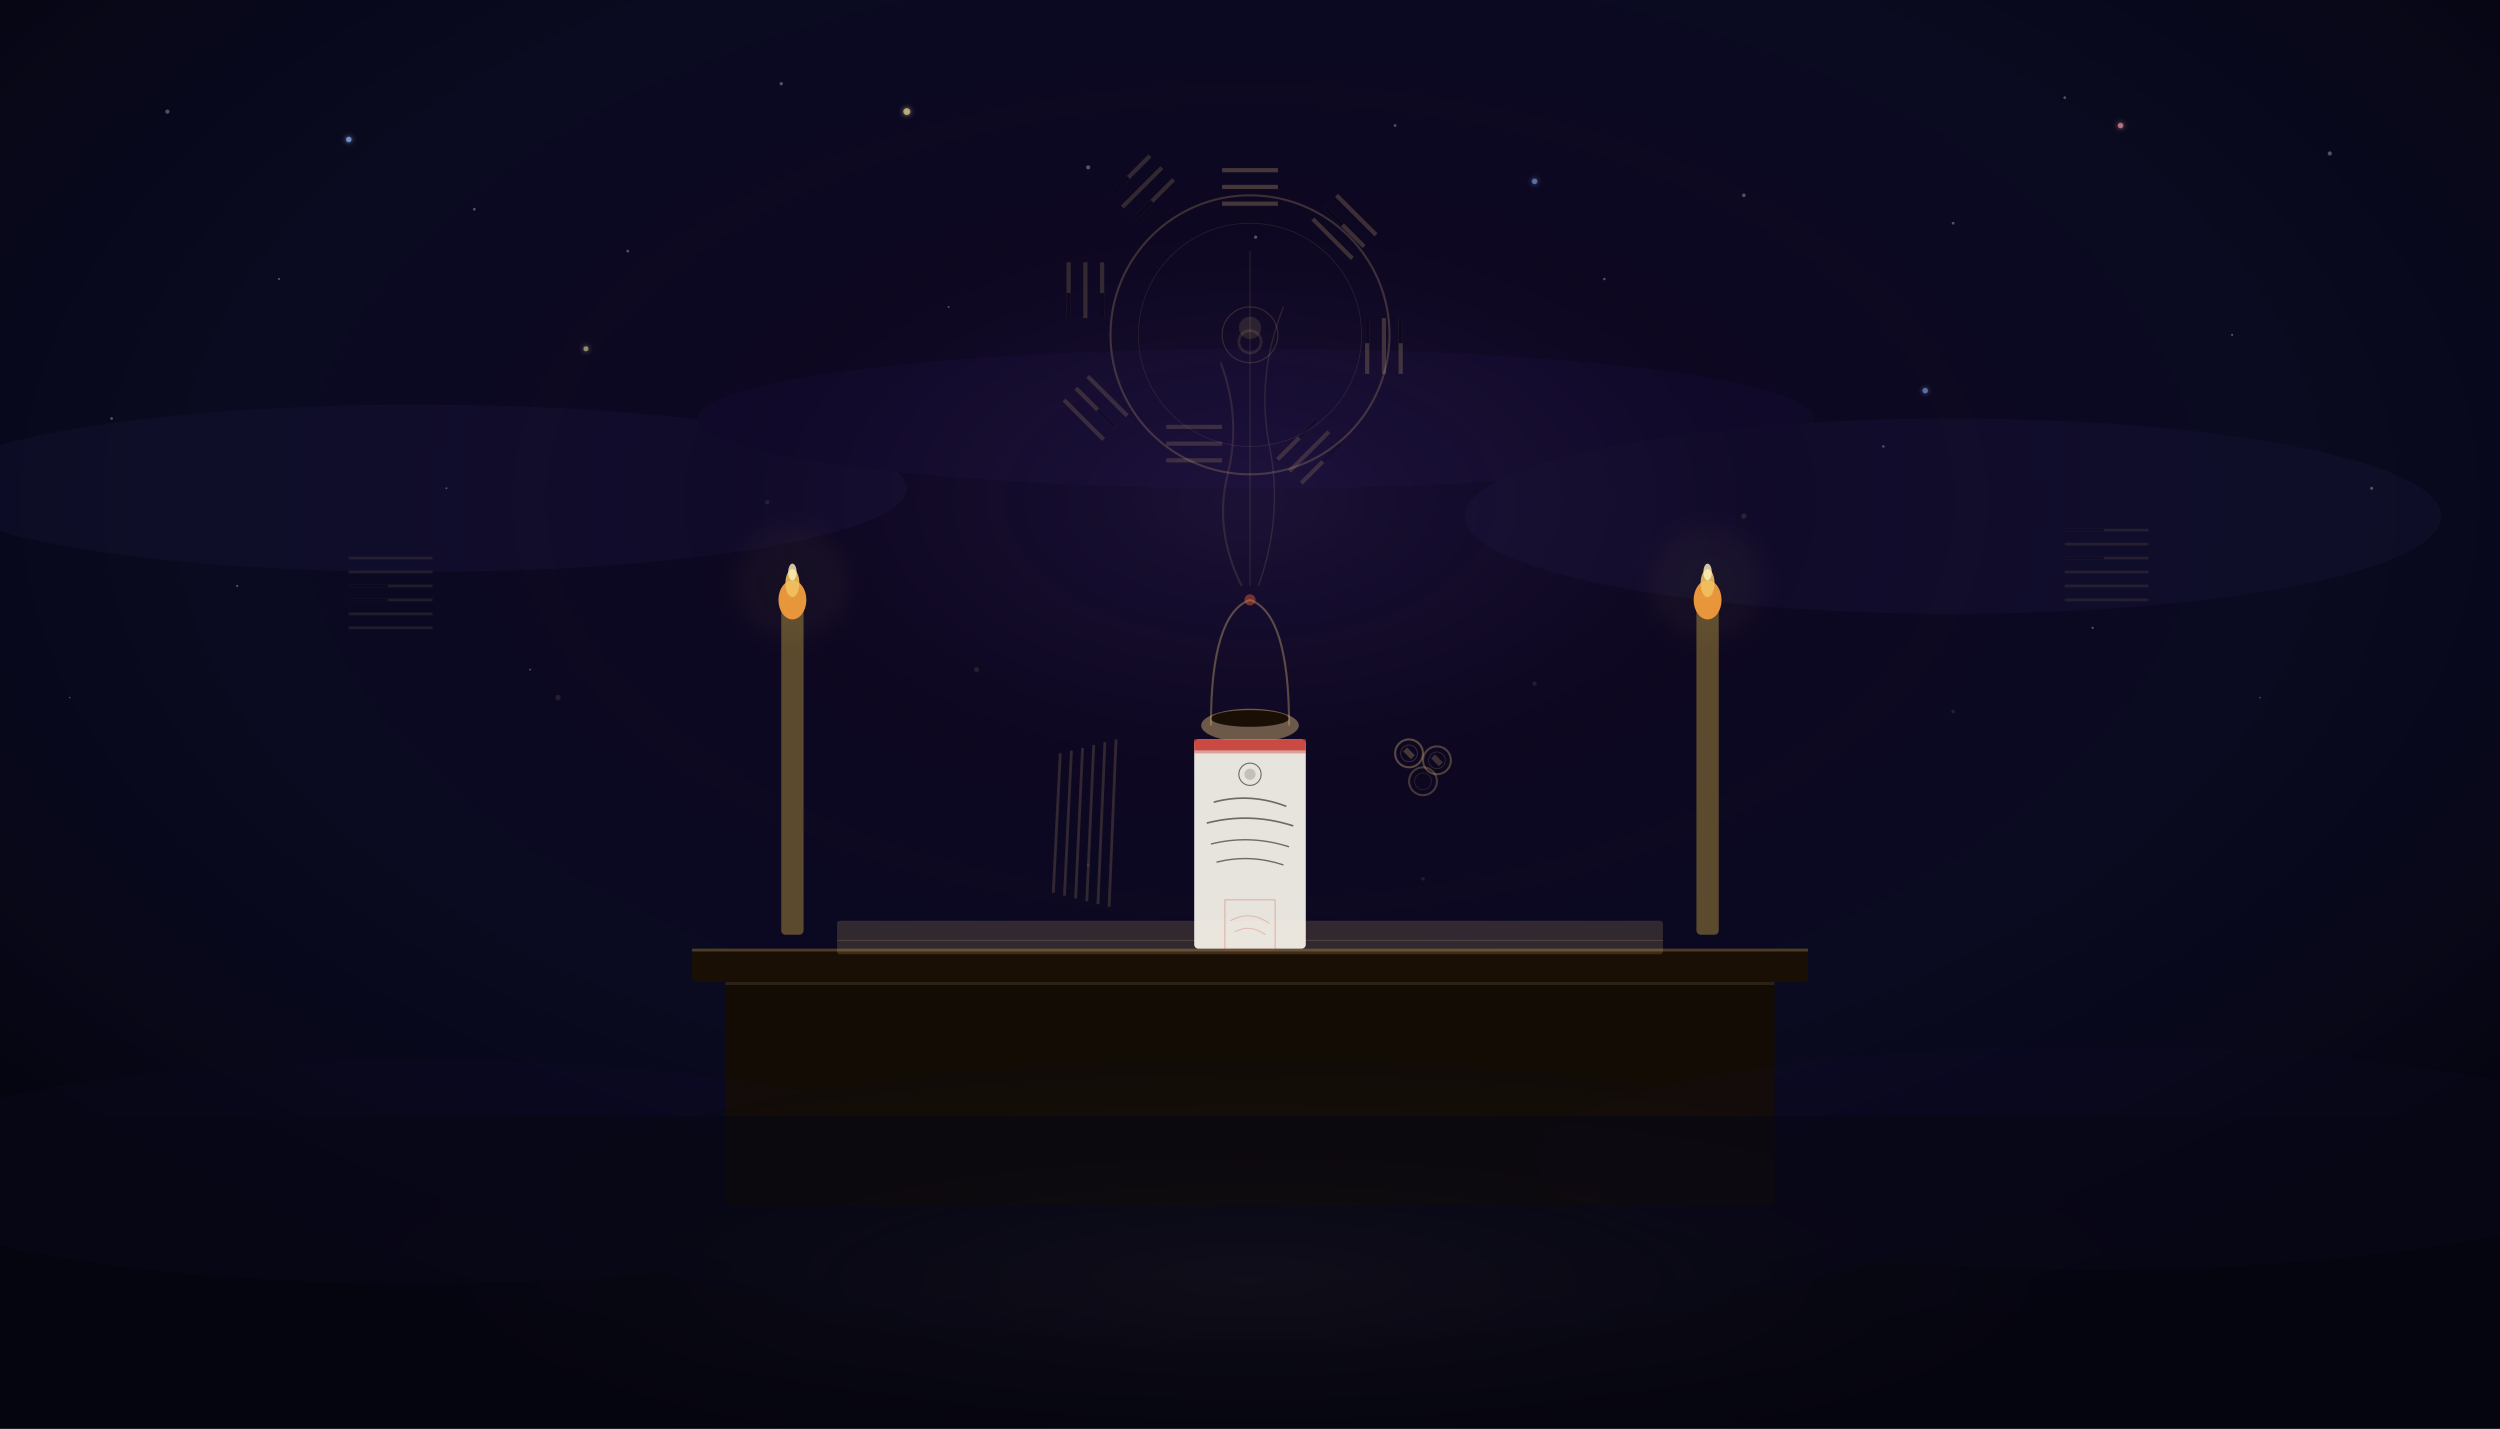
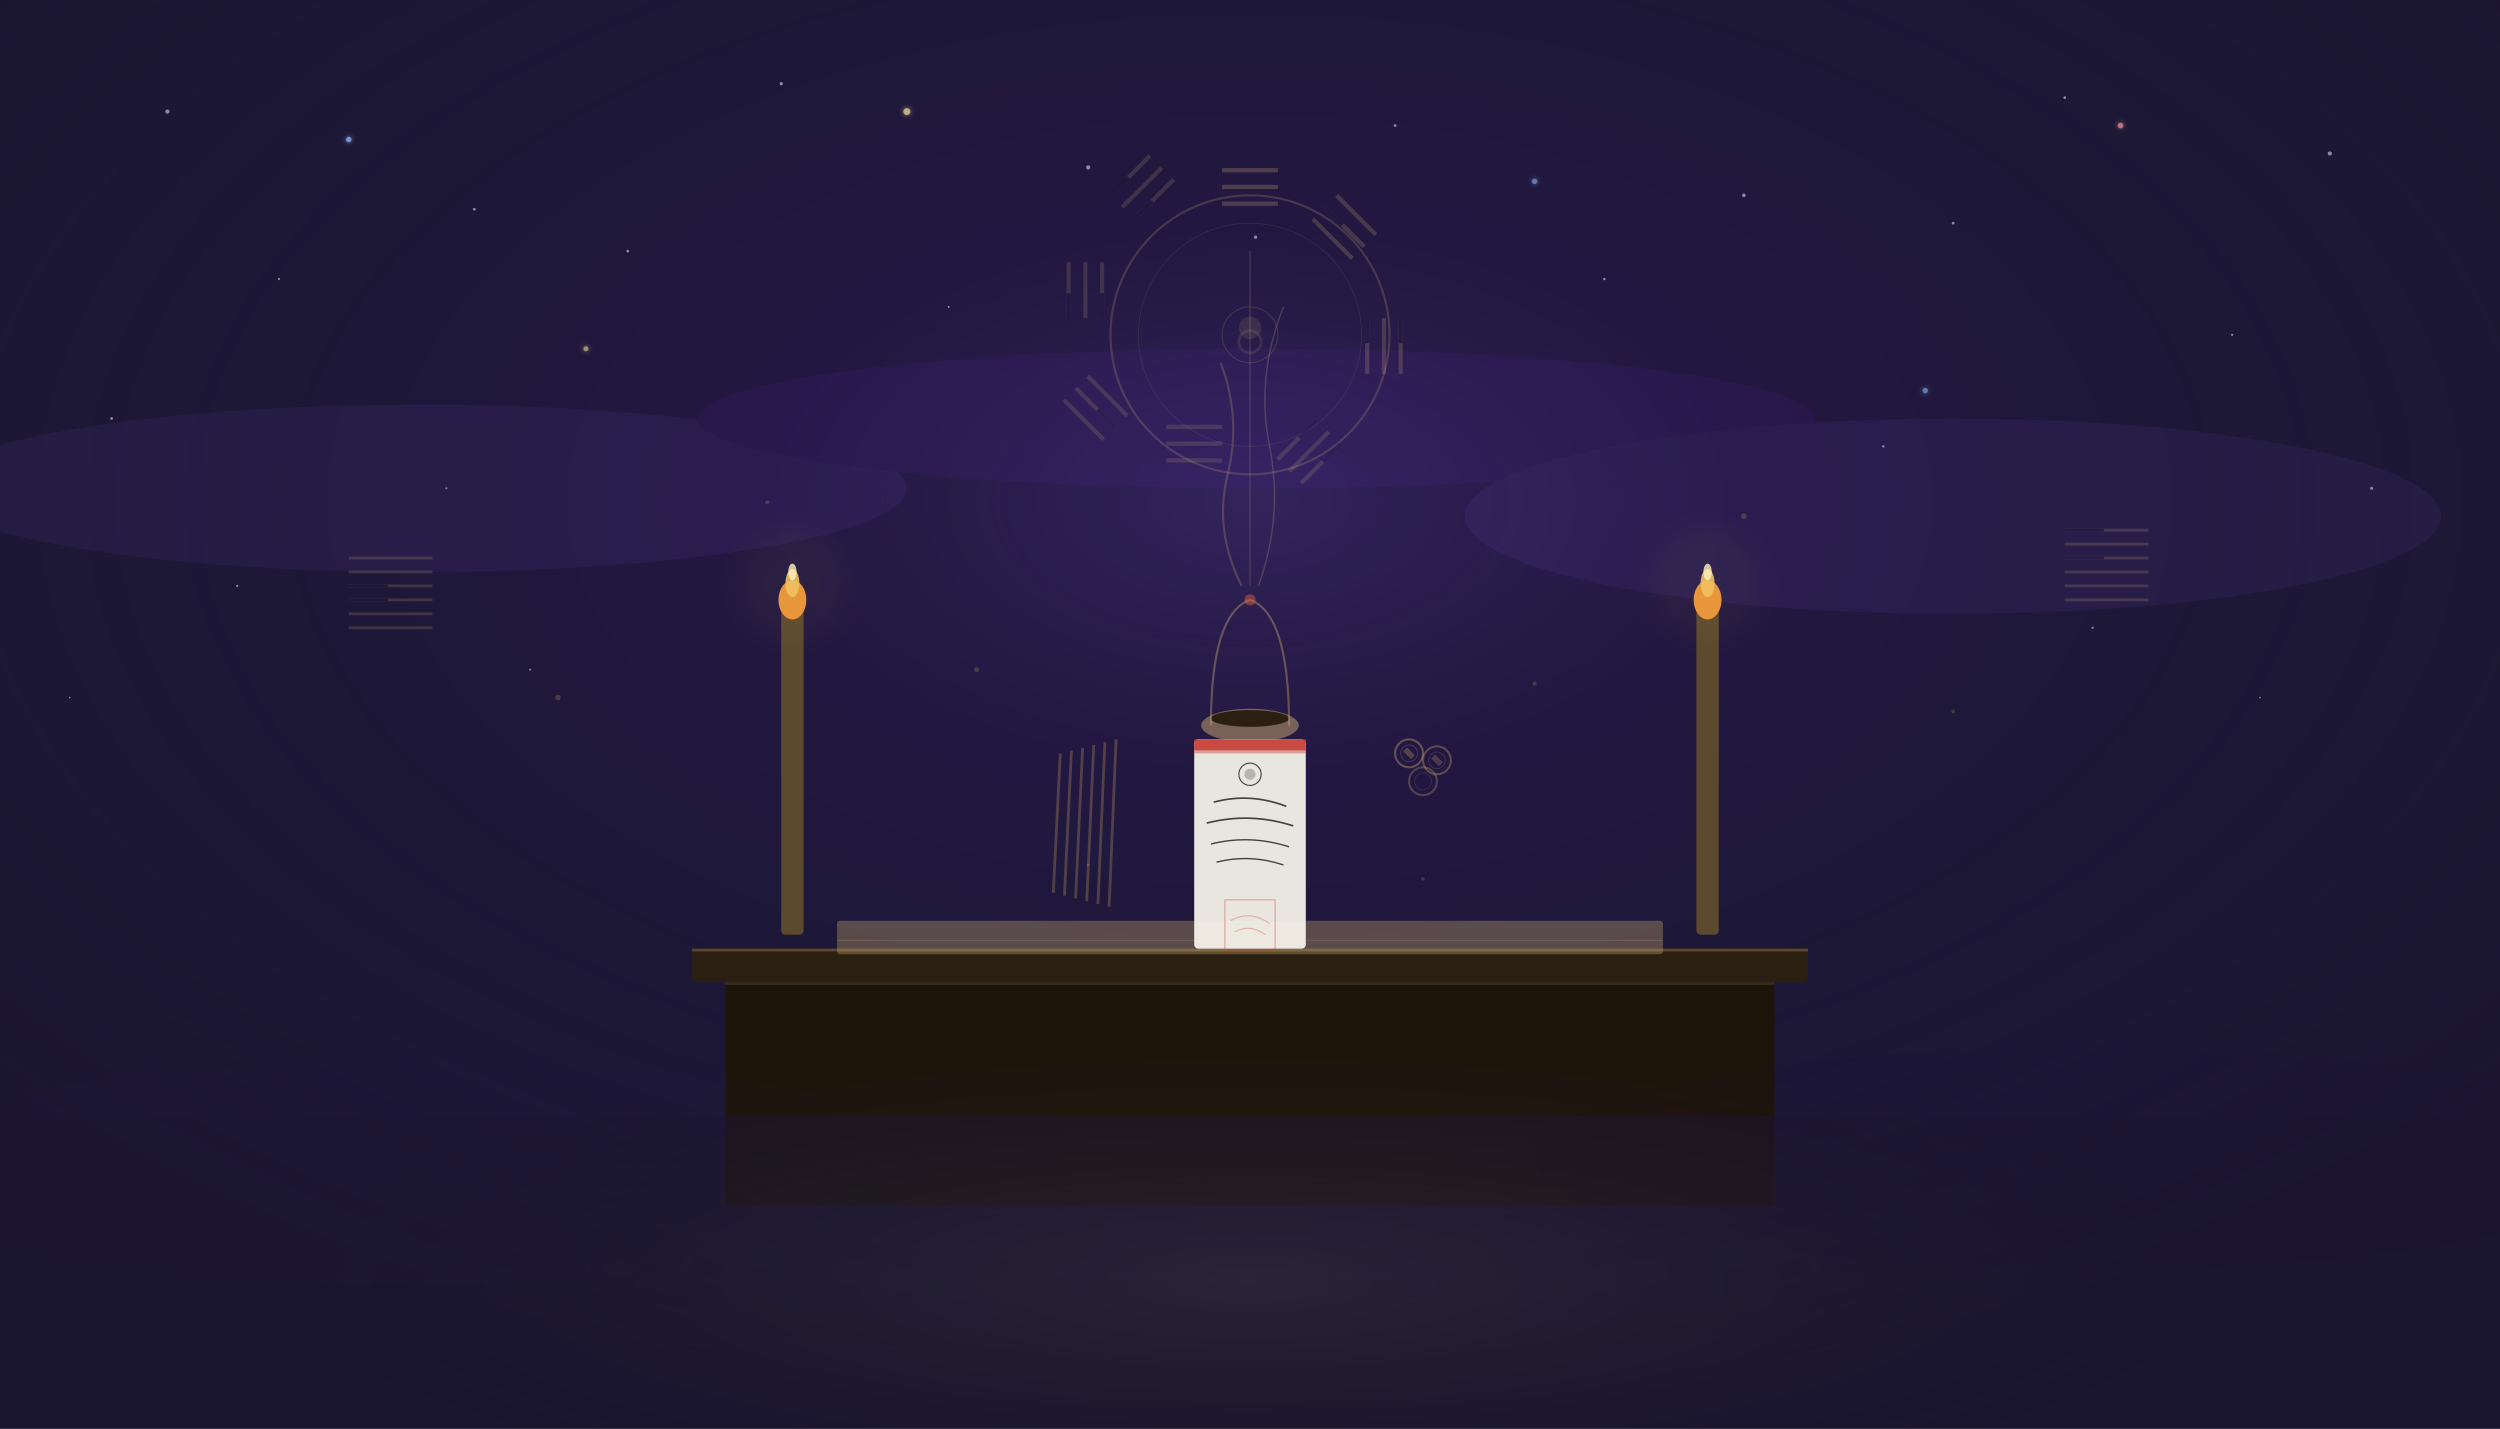
<svg xmlns="http://www.w3.org/2000/svg" viewBox="0 0 1792 1024">
  <defs>
    <radialGradient id="cosmicGlow" cx="50%" cy="35%" r="65%">
-       <stop offset="0%" stop-color="#2a1a4e" stop-opacity="0.6" />
-       <stop offset="30%" stop-color="#1a0a3a" stop-opacity="0.4" />
-       <stop offset="60%" stop-color="#0d0d2b" stop-opacity="0.6" />
-       <stop offset="100%" stop-color="#050510" stop-opacity="1" />
+       <stop offset="0%" stop-color="#3d2a6e" stop-opacity="0.7" />
+       <stop offset="30%" stop-color="#2a1a50" stop-opacity="0.5" />
+       <stop offset="60%" stop-color="#1e1a3a" stop-opacity="0.6" />
+       <stop offset="100%" stop-color="#1a1530" stop-opacity="1" />
    </radialGradient>
    <radialGradient id="altarGlow" cx="50%" cy="75%" r="40%">
-       <stop offset="0%" stop-color="#c9a96e" stop-opacity="0.12" />
-       <stop offset="50%" stop-color="#8b6914" stop-opacity="0.05" />
+       <stop offset="0%" stop-color="#c9a96e" stop-opacity="0.2" />
+       <stop offset="50%" stop-color="#8b6914" stop-opacity="0.1" />
      <stop offset="100%" stop-color="#050510" stop-opacity="0" />
    </radialGradient>
    <linearGradient id="smokeGrad" x1="0" y1="1" x2="0" y2="0">
      <stop offset="0%" stop-color="#c9a96e" stop-opacity="0" />
      <stop offset="40%" stop-color="#c9a96e" stop-opacity="0.06" />
      <stop offset="70%" stop-color="#8b7355" stop-opacity="0.03" />
      <stop offset="100%" stop-color="#c9a96e" stop-opacity="0" />
    </linearGradient>
    <filter id="starGlow" x="-50%" y="-50%" width="200%" height="200%">
      <feGaussianBlur stdDeviation="2" result="blur" />
      <feMerge>
        <feMergeNode in="blur" />
        <feMergeNode in="SourceGraphic" />
      </feMerge>
    </filter>
    <filter id="softGlow" x="-100%" y="-100%" width="300%" height="300%">
      <feGaussianBlur stdDeviation="8" />
    </filter>
    <g id="bagua-qian">
      <line x1="0" y1="0" x2="40" y2="0" stroke="#c9a96e" stroke-width="3" />
      <line x1="0" y1="12" x2="40" y2="12" stroke="#c9a96e" stroke-width="3" />
      <line x1="0" y1="24" x2="40" y2="24" stroke="#c9a96e" stroke-width="3" />
    </g>
    <g id="bagua-kun">
      <line x1="0" y1="0" x2="40" y2="0" stroke="#c9a96e" stroke-width="3" />
-       <line x1="0" y1="0" x2="18" y2="0" stroke="#050510" stroke-width="3" />
-       <line x1="0" y1="12" x2="40" y2="12" stroke="#c9a96e" stroke-width="3" />
-       <line x1="0" y1="0" x2="18" y2="0" stroke="#050510" stroke-width="3" />
-       <line x1="0" y1="24" x2="40" y2="24" stroke="#c9a96e" stroke-width="3" />
-       <line x1="0" y1="24" x2="18" y2="24" stroke="#050510" stroke-width="3" />
+       <line x1="0" y1="0" x2="18" y2="0" stroke="#1a1530" stroke-width="3" />
+       <line x1="0" y1="12" x2="40" y2="12" stroke="#c9a96e" stroke-width="3" />
+       <line x1="0" y1="0" x2="18" y2="0" stroke="#1a1530" stroke-width="3" />
+       <line x1="0" y1="24" x2="40" y2="24" stroke="#c9a96e" stroke-width="3" />
+       <line x1="0" y1="24" x2="18" y2="24" stroke="#1a1530" stroke-width="3" />
    </g>
    <g id="bagua-li">
      <line x1="0" y1="0" x2="40" y2="0" stroke="#c9a96e" stroke-width="3" />
      <line x1="0" y1="12" x2="40" y2="12" stroke="#c9a96e" stroke-width="3" />
-       <line x1="0" y1="12" x2="18" y2="12" stroke="#050510" stroke-width="3" />
+       <line x1="0" y1="12" x2="18" y2="12" stroke="#1a1530" stroke-width="3" />
      <line x1="0" y1="24" x2="40" y2="24" stroke="#c9a96e" stroke-width="3" />
    </g>
    <g id="bagua-kan">
      <line x1="0" y1="0" x2="40" y2="0" stroke="#c9a96e" stroke-width="3" />
-       <line x1="0" y1="0" x2="18" y2="0" stroke="#050510" stroke-width="3" />
-       <line x1="0" y1="12" x2="40" y2="12" stroke="#c9a96e" stroke-width="3" />
-       <line x1="0" y1="24" x2="40" y2="24" stroke="#c9a96e" stroke-width="3" />
-       <line x1="0" y1="24" x2="18" y2="24" stroke="#050510" stroke-width="3" />
+       <line x1="0" y1="0" x2="18" y2="0" stroke="#1a1530" stroke-width="3" />
+       <line x1="0" y1="12" x2="40" y2="12" stroke="#c9a96e" stroke-width="3" />
+       <line x1="0" y1="24" x2="40" y2="24" stroke="#c9a96e" stroke-width="3" />
+       <line x1="0" y1="24" x2="18" y2="24" stroke="#1a1530" stroke-width="3" />
    </g>
  </defs>
-   <rect width="1792" height="1024" fill="#050510" />
+   <rect width="1792" height="1024" fill="#1a1530" />
  <rect width="1792" height="1024" fill="url(#cosmicGlow)" />
-   <g fill="#ffffff" opacity="0.3">
+   <g fill="#ffffff" opacity="0.5">
    <circle cx="120" cy="80" r="1.5" />
    <circle cx="340" cy="150" r="1" />
    <circle cx="560" cy="60" r="1.2" />
    <circle cx="780" cy="120" r="1.5" />
    <circle cx="1000" cy="90" r="1" />
    <circle cx="1250" cy="140" r="1.3" />
    <circle cx="1480" cy="70" r="1" />
    <circle cx="1670" cy="110" r="1.5" />
    <circle cx="200" cy="200" r="0.8" />
    <circle cx="450" cy="180" r="1" />
    <circle cx="680" cy="220" r="0.7" />
    <circle cx="900" cy="170" r="1.2" />
    <circle cx="1150" cy="200" r="0.9" />
    <circle cx="1400" cy="160" r="1" />
    <circle cx="1600" cy="240" r="0.8" />
    <circle cx="80" cy="300" r="1" />
    <circle cx="320" cy="350" r="0.7" />
    <circle cx="1350" cy="320" r="0.9" />
    <circle cx="1700" cy="350" r="1.1" />
    <circle cx="50" cy="500" r="0.6" />
    <circle cx="170" cy="420" r="0.8" />
    <circle cx="380" cy="480" r="0.7" />
    <circle cx="1500" cy="450" r="0.8" />
    <circle cx="1620" cy="500" r="0.6" />
  </g>
  <g filter="url(#starGlow)">
    <circle cx="250" cy="100" r="2" fill="#8ab4f8" opacity="0.7" />
    <circle cx="650" cy="80" r="2.5" fill="#f8e8a0" opacity="0.6" />
    <circle cx="1100" cy="130" r="2" fill="#8ab4f8" opacity="0.5" />
    <circle cx="1520" cy="90" r="2" fill="#f8a0a0" opacity="0.6" />
    <circle cx="420" cy="250" r="1.8" fill="#f8e8a0" opacity="0.5" />
    <circle cx="1380" cy="280" r="2" fill="#8ab4f8" opacity="0.5" />
  </g>
-   <g opacity="0.04">
+   <g opacity="0.08">
    <ellipse cx="300" cy="350" rx="350" ry="60" fill="#8b5cf6" />
    <ellipse cx="900" cy="300" rx="400" ry="50" fill="#6d28d9" />
    <ellipse cx="1400" cy="370" rx="350" ry="70" fill="#8b5cf6" />
  </g>
-   <g transform="translate(896, 240)">
+   <g transform="translate(896, 240)" opacity="0.9">
    <circle cx="0" cy="0" r="100" fill="none" stroke="#c9a96e" stroke-width="1.5" opacity="0.25" />
    <circle cx="0" cy="0" r="80" fill="none" stroke="#c9a96e" stroke-width="0.5" opacity="0.15" />
    <circle cx="0" cy="0" r="20" fill="none" stroke="#c9a96e" stroke-width="0.8" opacity="0.2" />
    <circle cx="0" cy="-5" r="8" fill="#c9a96e" opacity="0.15" />
    <circle cx="0" cy="5" r="8" fill="none" stroke="#c9a96e" stroke-width="2" opacity="0.15" />
    <g transform="translate(-20, -118)">
      <use href="#bagua-qian" opacity="0.3" />
    </g>
    <g transform="translate(62, -100) rotate(45)">
      <use href="#bagua-li" opacity="0.25" />
    </g>
    <g transform="translate(108, -12) rotate(90)">
      <use href="#bagua-kan" opacity="0.25" />
    </g>
    <g transform="translate(65, 78) rotate(135)">
      <use href="#bagua-kun" opacity="0.2" />
    </g>
    <g transform="translate(-20, 90) rotate(180)">
      <use href="#bagua-qian" opacity="0.2" />
    </g>
    <g transform="translate(-105, 75) rotate(225)">
      <use href="#bagua-li" opacity="0.2" />
    </g>
    <g transform="translate(-130, -12) rotate(270)">
      <use href="#bagua-kan" opacity="0.2" />
    </g>
    <g transform="translate(-100, -100) rotate(315)">
      <use href="#bagua-kun" opacity="0.2" />
    </g>
  </g>
-   <g opacity="0.12">
+   <g opacity="0.2">
    <g transform="translate(250, 400)">
      <line x1="0" y1="0" x2="60" y2="0" stroke="#c9a96e" stroke-width="2" />
      <line x1="0" y1="10" x2="60" y2="10" stroke="#c9a96e" stroke-width="2" />
      <line x1="0" y1="20" x2="60" y2="20" stroke="#c9a96e" stroke-width="2" />
-       <line x1="0" y1="20" x2="28" y2="20" stroke="#050510" stroke-width="2" />
+       <line x1="0" y1="20" x2="28" y2="20" stroke="#1a1530" stroke-width="2" />
      <line x1="0" y1="30" x2="60" y2="30" stroke="#c9a96e" stroke-width="2" />
-       <line x1="0" y1="30" x2="28" y2="30" stroke="#050510" stroke-width="2" />
+       <line x1="0" y1="30" x2="28" y2="30" stroke="#1a1530" stroke-width="2" />
      <line x1="0" y1="40" x2="60" y2="40" stroke="#c9a96e" stroke-width="2" />
      <line x1="0" y1="50" x2="60" y2="50" stroke="#c9a96e" stroke-width="2" />
    </g>
    <g transform="translate(1480, 380)">
      <line x1="0" y1="0" x2="60" y2="0" stroke="#c9a96e" stroke-width="2" />
-       <line x1="0" y1="0" x2="28" y2="0" stroke="#050510" stroke-width="2" />
+       <line x1="0" y1="0" x2="28" y2="0" stroke="#1a1530" stroke-width="2" />
      <line x1="0" y1="10" x2="60" y2="10" stroke="#c9a96e" stroke-width="2" />
      <line x1="0" y1="20" x2="60" y2="20" stroke="#c9a96e" stroke-width="2" />
-       <line x1="0" y1="20" x2="28" y2="20" stroke="#050510" stroke-width="2" />
+       <line x1="0" y1="20" x2="28" y2="20" stroke="#1a1530" stroke-width="2" />
      <line x1="0" y1="30" x2="60" y2="30" stroke="#c9a96e" stroke-width="2" />
      <line x1="0" y1="40" x2="60" y2="40" stroke="#c9a96e" stroke-width="2" />
      <line x1="0" y1="50" x2="60" y2="50" stroke="#c9a96e" stroke-width="2" />
    </g>
  </g>
-   <rect x="496" y="680" width="800" height="24" rx="3" fill="#1a0f05" />
+   <rect x="496" y="680" width="800" height="24" rx="3" fill="#2a1f10" />
  <rect x="496" y="680" width="800" height="2" fill="#c9a96e" opacity="0.3" />
-   <rect x="520" y="704" width="752" height="160" rx="3" fill="#120c05" />
+   <rect x="520" y="704" width="752" height="160" rx="3" fill="#1e150a" />
  <rect x="520" y="704" width="752" height="2" fill="#c9a96e" opacity="0.15" />
-   <rect x="600" y="660" width="592" height="24" rx="2" fill="#c9a96e" opacity="0.2" />
+   <rect x="600" y="660" width="592" height="24" rx="2" fill="#c9a96e" opacity="0.35" />
  <line x1="600" y1="674" x2="1192" y2="674" stroke="#c9a96e" stroke-width="0.5" opacity="0.3" />
  <rect x="0" y="600" width="1792" height="424" fill="url(#altarGlow)" />
  <rect x="560" y="430" width="16" height="240" rx="3" fill="#5c4a2e" />
  <ellipse cx="568" cy="430" rx="10" ry="14" fill="#e8943a" />
  <ellipse cx="568" cy="418" rx="5" ry="10" fill="#f0c060" opacity="0.9" />
  <ellipse cx="568" cy="410" rx="3" ry="6" fill="#fff4c0" opacity="0.8" />
  <circle cx="568" cy="418" r="40" fill="#f0c060" opacity="0.04" filter="url(#softGlow)" />
  <rect x="1216" y="430" width="16" height="240" rx="3" fill="#5c4a2e" />
  <ellipse cx="1224" cy="430" rx="10" ry="14" fill="#e8943a" />
  <ellipse cx="1224" cy="418" rx="5" ry="10" fill="#f0c060" opacity="0.9" />
  <ellipse cx="1224" cy="410" rx="3" ry="6" fill="#fff4c0" opacity="0.8" />
  <circle cx="1224" cy="418" r="40" fill="#f0c060" opacity="0.04" filter="url(#softGlow)" />
  <ellipse cx="896" cy="520" rx="35" ry="12" fill="#c9a96e" opacity="0.5" />
-   <ellipse cx="896" cy="515" rx="28" ry="6" fill="#1a0f05" />
+   <ellipse cx="896" cy="515" rx="28" ry="6" fill="#2a1f10" />
  <path d="M868 520 Q868 440 896 430 Q924 440 924 520" fill="none" stroke="#c9a96e" stroke-width="1.5" opacity="0.4" />
  <circle cx="896" cy="430" r="4" fill="#ff6b35" opacity="0.4" />
-   <g opacity="0.15">
+   <g opacity="0.25">
    <path d="M890 420 Q870 380 880 340 Q890 300 875 260" fill="none" stroke="#c9a96e" stroke-width="1.5" />
    <path d="M902 420 Q920 370 910 320 Q900 270 920 220" fill="none" stroke="#c9a96e" stroke-width="1" />
    <path d="M896 420 Q896 360 896 300 Q896 240 896 180" fill="none" stroke="#c9a96e" stroke-width="0.8" />
  </g>
  <rect x="856" y="530" width="80" height="150" rx="3" fill="#faf6ed" opacity="0.92" />
  <rect x="856" y="530" width="80" height="8" fill="#c43a31" opacity="0.9" />
  <rect x="856" y="538" width="80" height="2" fill="#c43a31" opacity="0.4" />
-   <g opacity="0.6">
+   <g opacity="0.8">
    <circle cx="896" cy="555" r="8" fill="none" stroke="#1a1a1a" stroke-width="0.8" />
    <circle cx="896" cy="555" r="4" fill="#1a1a1a" opacity="0.3" />
    <path d="M870 575 Q896 568 922 578" fill="none" stroke="#1a1a1a" stroke-width="1.2" />
    <path d="M865 590 Q896 582 927 592" fill="none" stroke="#1a1a1a" stroke-width="1.2" />
    <path d="M868 605 Q896 598 924 607" fill="none" stroke="#1a1a1a" stroke-width="1" />
    <path d="M872 618 Q896 612 920 620" fill="none" stroke="#1a1a1a" stroke-width="1" />
    <rect x="878" y="645" width="36" height="36" fill="none" stroke="#c43a31" stroke-width="0.8" opacity="0.5" />
    <path d="M882 660 Q896 652 910 662" fill="none" stroke="#c43a31" stroke-width="0.8" opacity="0.4" />
    <path d="M885 668 Q896 662 907 670" fill="none" stroke="#c43a31" stroke-width="0.8" opacity="0.4" />
  </g>
-   <g opacity="0.3">
+   <g opacity="0.45">
    <line x1="760" y1="540" x2="755" y2="640" stroke="#8b7355" stroke-width="2" />
    <line x1="768" y1="538" x2="763" y2="642" stroke="#8b7355" stroke-width="2" />
    <line x1="776" y1="536" x2="771" y2="644" stroke="#8b7355" stroke-width="2" />
    <line x1="784" y1="534" x2="779" y2="646" stroke="#8b7355" stroke-width="2" />
    <line x1="792" y1="532" x2="787" y2="648" stroke="#8b7355" stroke-width="2" />
    <line x1="800" y1="530" x2="795" y2="650" stroke="#8b7355" stroke-width="2" />
  </g>
  <circle cx="1010" cy="540" r="10" fill="none" stroke="#c9a96e" stroke-width="1.5" opacity="0.4" />
  <circle cx="1010" cy="540" r="6" fill="none" stroke="#c9a96e" stroke-width="0.5" opacity="0.3" />
  <rect x="1006" y="538" width="8" height="4" fill="#c9a96e" opacity="0.3" transform="rotate(45,1010,540)" />
  <circle cx="1030" cy="545" r="10" fill="none" stroke="#c9a96e" stroke-width="1.5" opacity="0.35" />
  <circle cx="1030" cy="545" r="6" fill="none" stroke="#c9a96e" stroke-width="0.5" opacity="0.25" />
  <rect x="1026" y="543" width="8" height="4" fill="#c9a96e" opacity="0.25" transform="rotate(45,1030,545)" />
  <circle cx="1020" cy="560" r="10" fill="none" stroke="#c9a96e" stroke-width="1.5" opacity="0.3" />
  <circle cx="1020" cy="560" r="6" fill="none" stroke="#c9a96e" stroke-width="0.5" opacity="0.2" />
-   <g opacity="0.12">
+   <g opacity="0.2">
    <circle cx="400" cy="500" r="2" fill="#f0c060" />
    <circle cx="550" cy="360" r="1.5" fill="#f0c060" />
    <circle cx="700" cy="480" r="1.8" fill="#f0c060" />
    <circle cx="1100" cy="490" r="1.5" fill="#f0c060" />
    <circle cx="1250" cy="370" r="2" fill="#f0c060" />
    <circle cx="1400" cy="510" r="1.3" fill="#f0c060" />
    <circle cx="780" cy="620" r="1" fill="#f0c060" />
    <circle cx="1020" cy="630" r="1.2" fill="#f0c060" />
  </g>
-   <rect x="0" y="800" width="1792" height="224" fill="#050510" opacity="0.6" />
+   <rect x="0" y="800" width="1792" height="224" fill="#1a1530" opacity="0.5" />
  <g opacity="0.08">
-     <ellipse cx="300" cy="840" rx="400" ry="80" fill="#1a0a3a" />
-     <ellipse cx="896" cy="860" rx="500" ry="100" fill="#0d0d2b" />
+     <ellipse cx="300" cy="840" rx="400" ry="80" fill="#2a1a50" />
+     <ellipse cx="896" cy="860" rx="500" ry="100" fill="#1e1a3a" />
    <ellipse cx="1500" cy="830" rx="400" ry="80" fill="#1a0a3a" />
  </g>
</svg>
